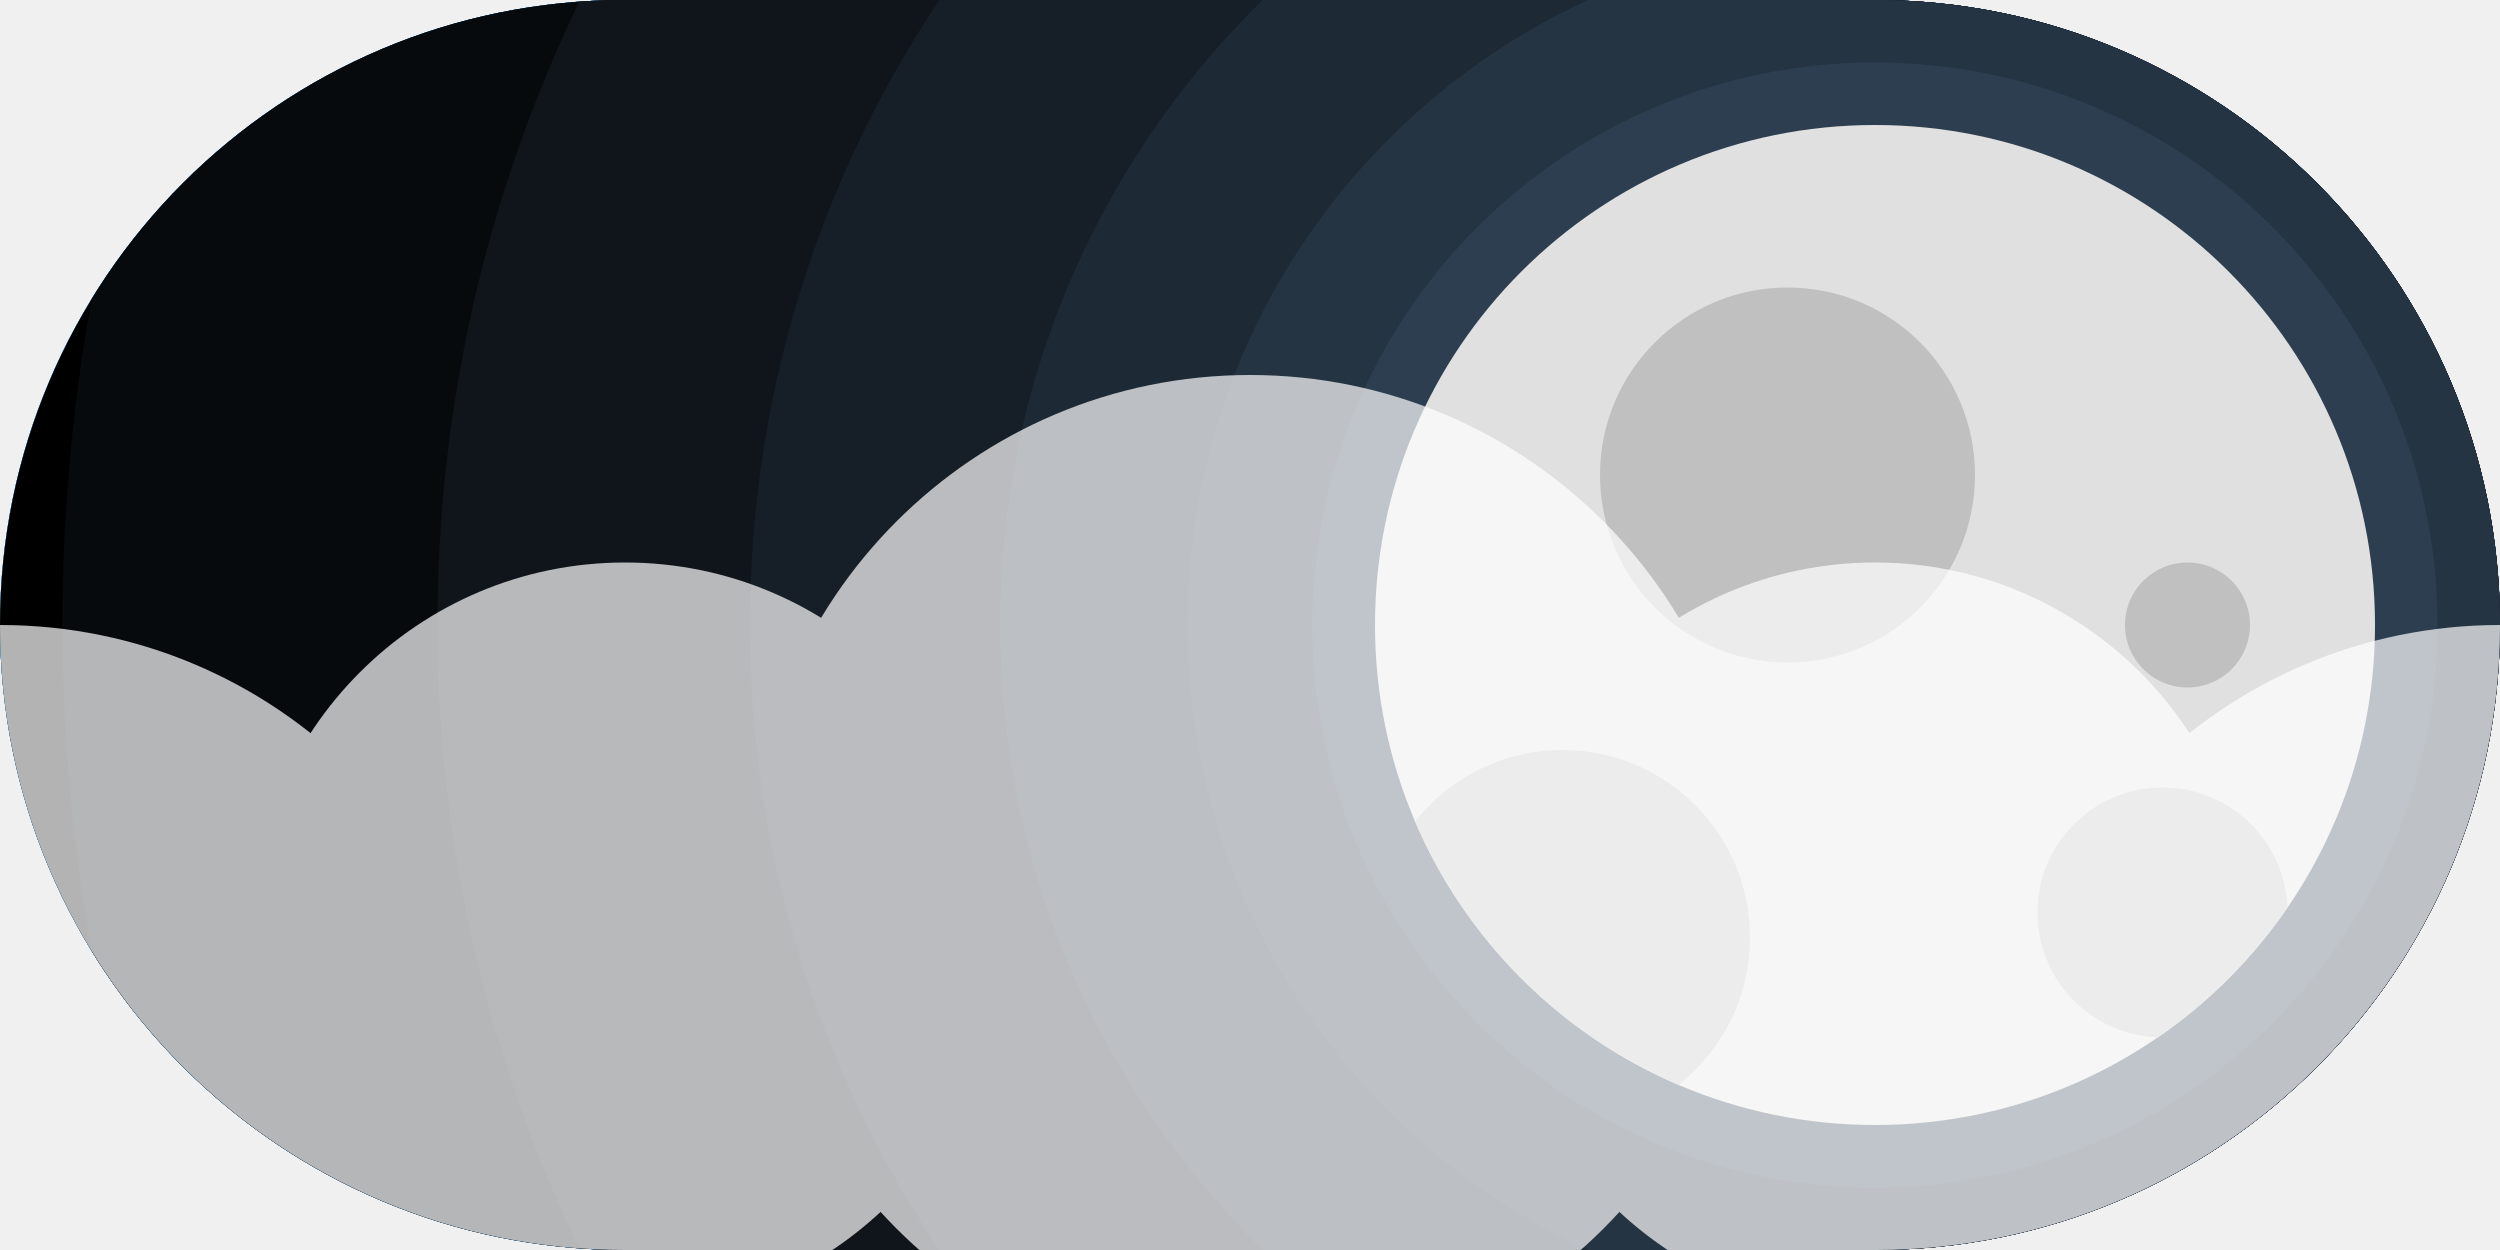
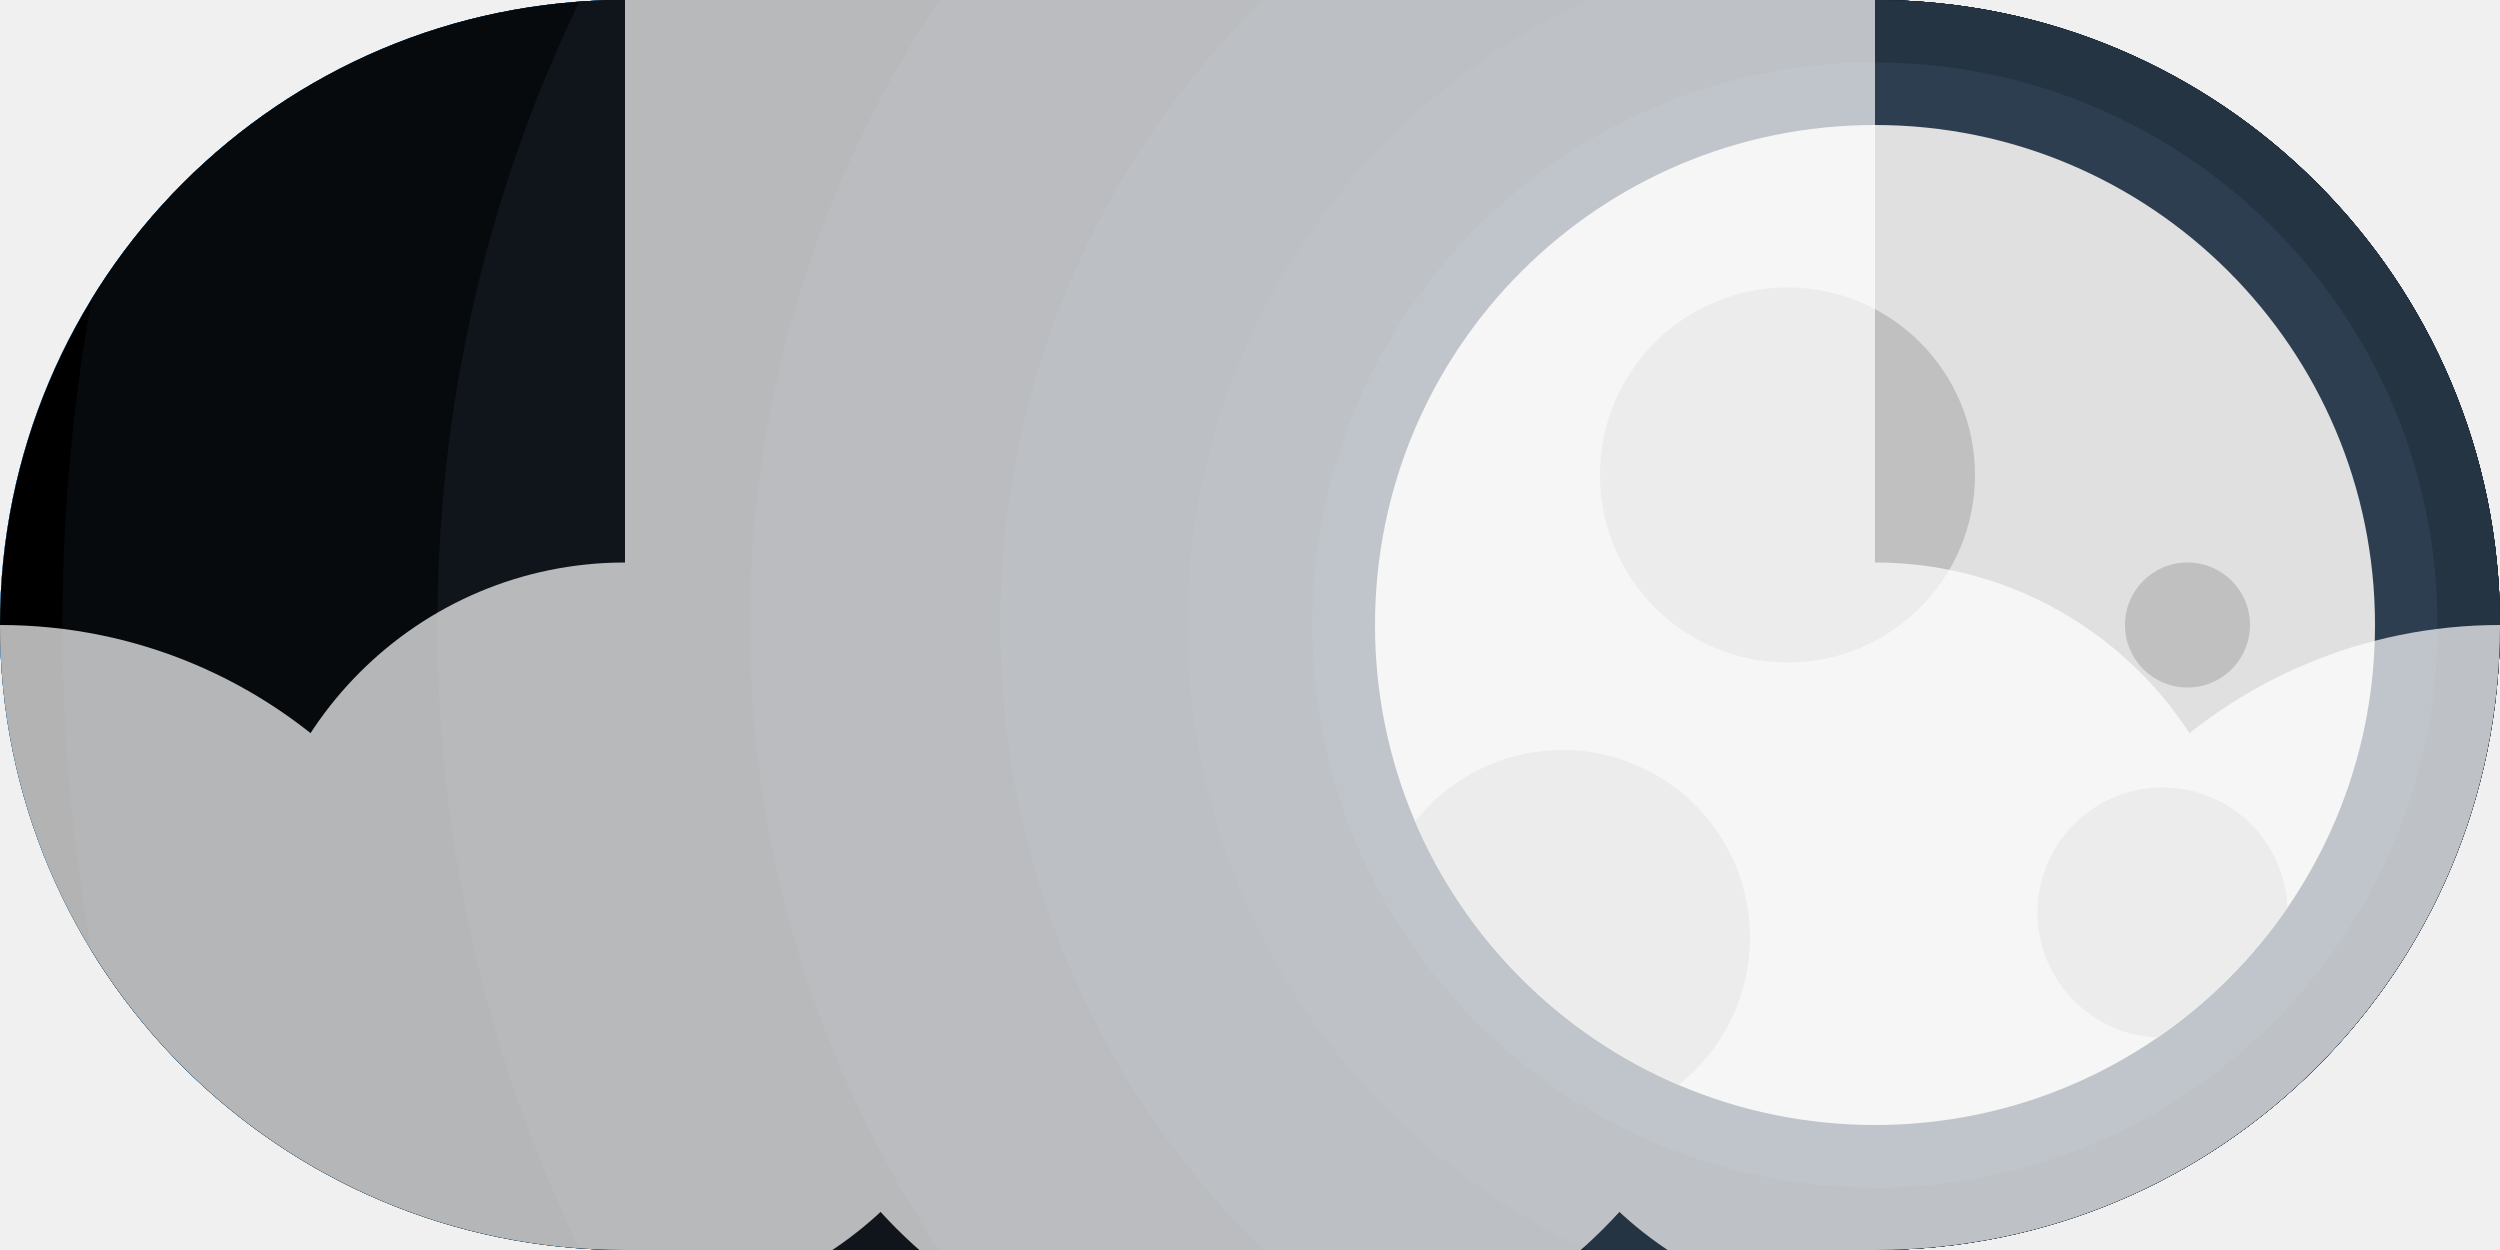
<svg xmlns="http://www.w3.org/2000/svg" width="200" height="100" viewBox="0 0 200 100">
  <defs>
    <clipPath id="toggle-clip">
      <circle cx="50" cy="50" r="50" />
      <circle cx="150" cy="50" r="50" />
      <path d="M 50,0 L 150,0 L 150,100 L 50,100 Z" />
    </clipPath>
  </defs>
  <defs>
    <clipPath id="moon-clip">
      <circle cx="150" cy="50" r="40" />
    </clipPath>
  </defs>
  <g clip-path="url(#toggle-clip)">
    <g id="light">
      <polygon points="0,0 200,0 200,100 0,100" fill="#2178DD" />
      <circle cx="50" cy="50" r="145" fill="#3286DF" />
      <circle cx="50" cy="50" r="115" fill="#4395E2" />
      <circle cx="50" cy="50" r="90" fill="#54A3E4" />
      <circle cx="50" cy="50" r="70" fill="#65B1E6" />
      <circle cx="50" cy="50" r="55" fill="#76C0E9" />
      <circle cx="50" cy="50" r="45" fill="#87CEEB" />
      <circle cx="50" cy="50" r="40" fill="gold" id="sun" />
    </g>
    <g id="dark">
      <polygon points="0,0 200,0 200,100 0,100" fill="#000000" />
      <circle cx="150" cy="50" r="145" fill="#070A0D" />
      <circle cx="150" cy="50" r="115" fill="#0F151B" />
      <circle cx="150" cy="50" r="90" fill="#161F28" />
      <circle cx="150" cy="50" r="70" fill="#1D2935" />
      <circle cx="150" cy="50" r="55" fill="#253443" />
      <circle cx="150" cy="50" r="45" fill="#2C3E50" />
      <g clip-path="url(#moon-clip)" id="moon">
        <circle cx="150" cy="50" r="40" fill="#e0e0e0" />
        <circle cx="175" cy="50" r="5" fill="#c0c0c0" />
        <circle cx="125" cy="75" r="15" fill="#c0c0c0" />
        <circle cx="143" cy="38" r="15" fill="#c0c0c0" />
        <circle cx="173" cy="73" r="10" fill="#c0c0c0" />
      </g>
    </g>
    <g style="opacity: 0.7" id="cloud">
+       <polygon points="50,0 150,0 150,50 50,50" fill="white" />
      <circle cx="0" cy="90" r="40" fill="white" />
      <circle cx="50" cy="75" r="30" fill="white" />
      <circle cx="100" cy="70" r="40" fill="white" />
      <circle cx="150" cy="75" r="30" fill="white" />
      <circle cx="200" cy="90" r="40" fill="white" />
    </g>
  </g>
</svg>
